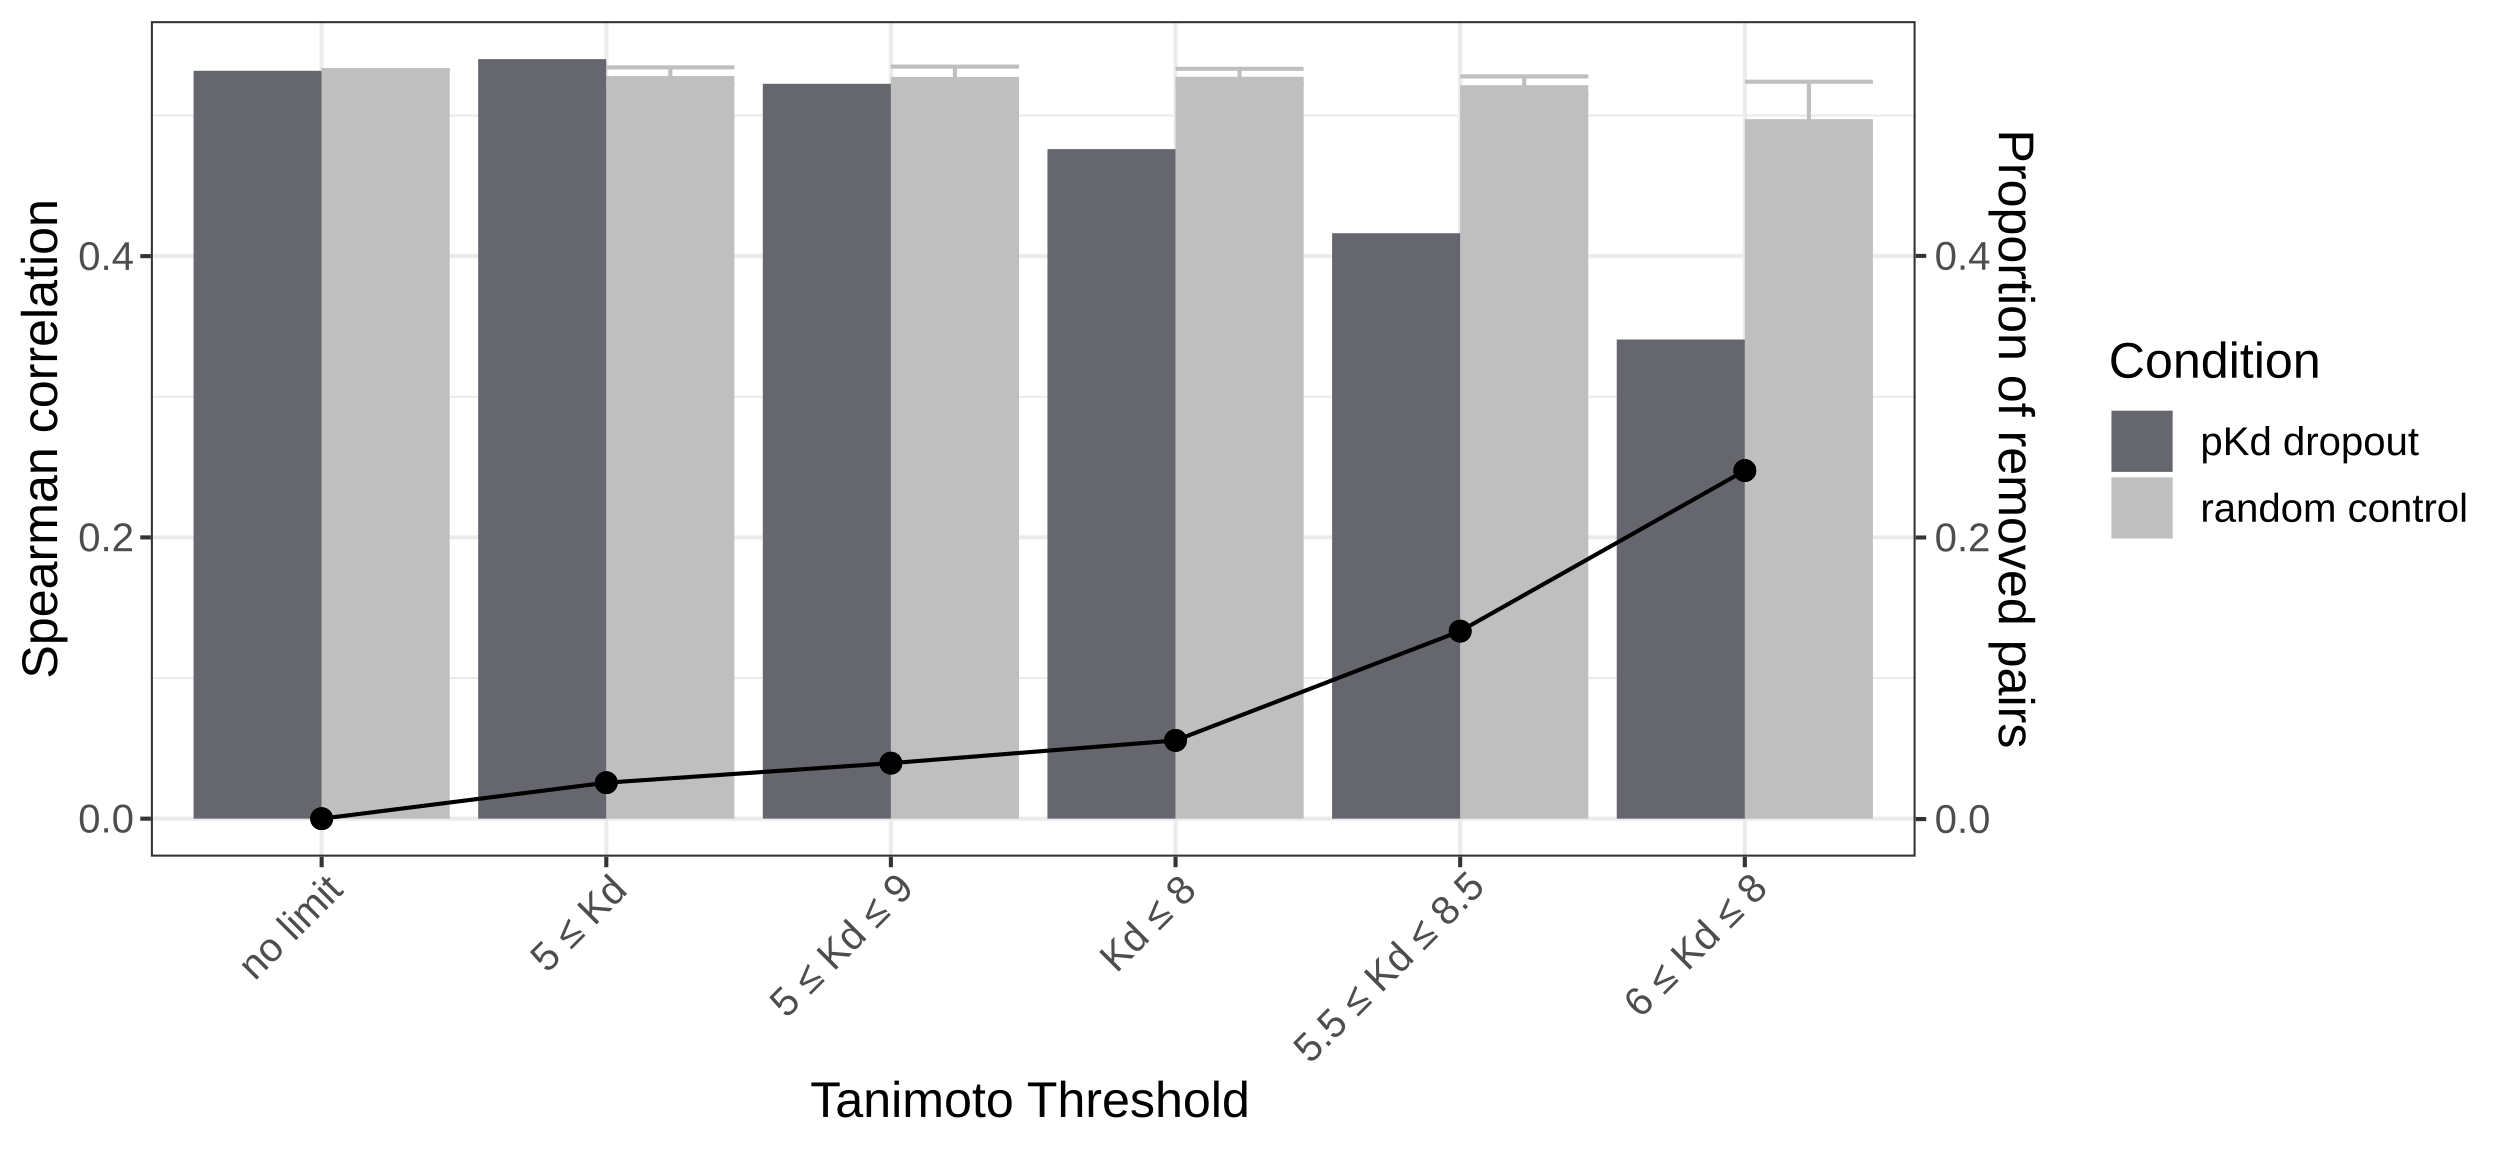
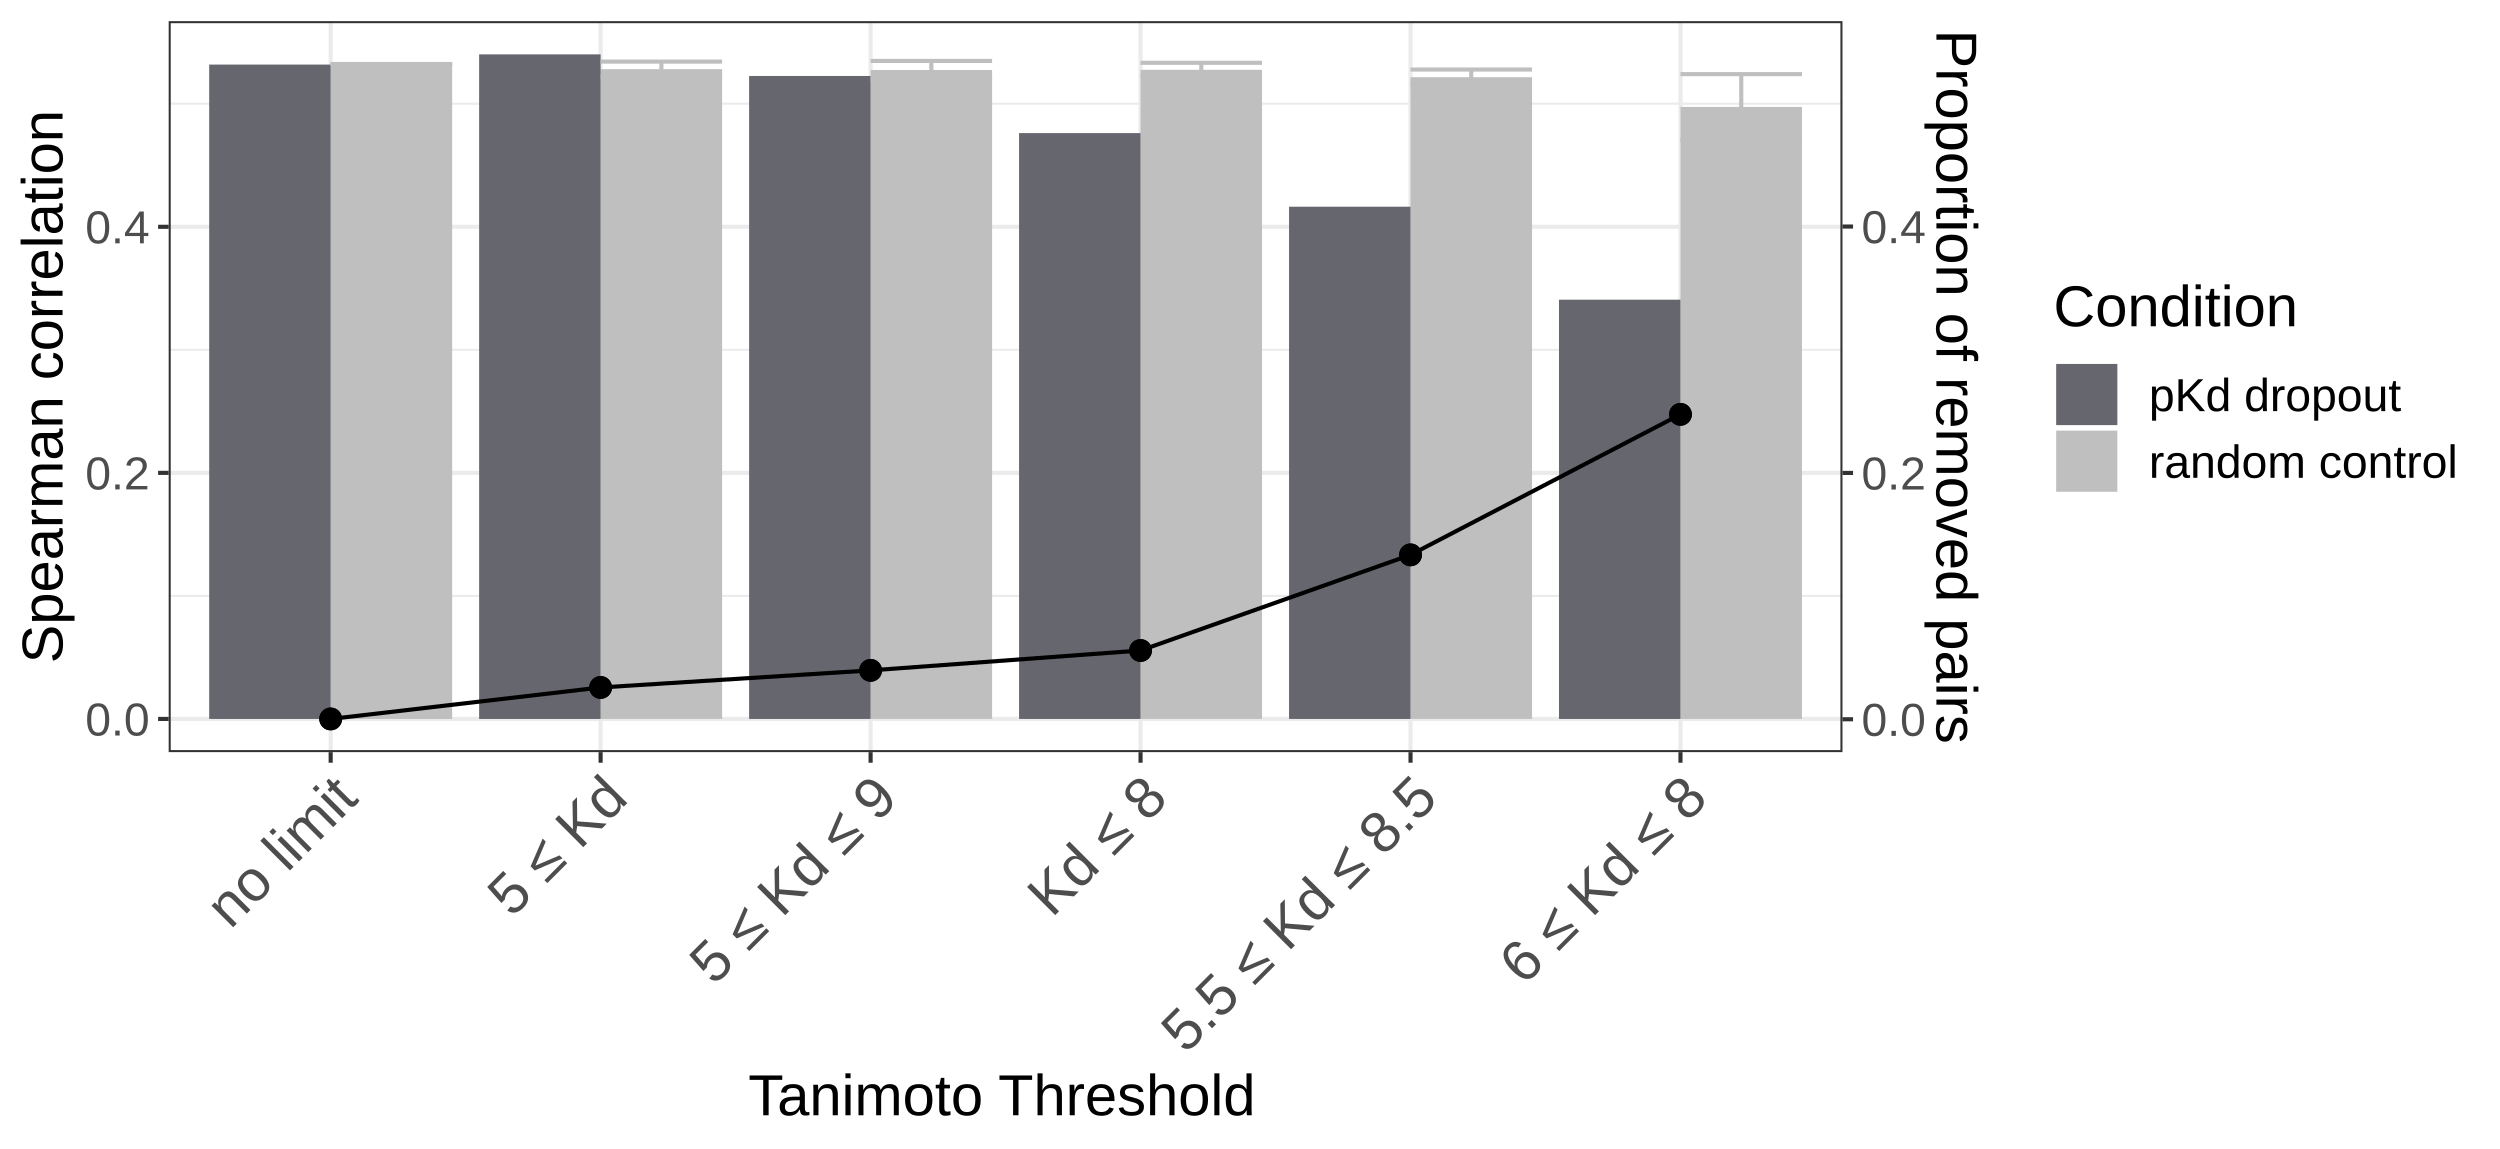
<svg xmlns="http://www.w3.org/2000/svg" viewBox="0 0 648.00 297.72">
  <defs>
    <style type="text/css">
    line, polyline, polygon, path, rect, circle {
      fill: none;
      stroke: #000000;
      stroke-linecap: round;
      stroke-linejoin: round;
      stroke-miterlimit: 10.00;
    }
  </style>
  </defs>
  <rect width="100%" height="100%" style="stroke: none; fill: #FFFFFF;" />
  <rect x="0.00" y="0.00" width="648.00" height="297.72" style="stroke-width: 1.07; stroke: #FFFFFF; fill: #FFFFFF;" />
  <defs>
-     <clipPath id="cpMzkuMTB8NDk2LjUzfDIyMi4wNHw1LjQ4">
-       <rect x="39.10" y="5.48" width="457.43" height="216.56" />
+     <clipPath id="cpNDMuNzJ8NDc3LjU3fDE5NC45Nnw1LjQ4">
+       <rect x="43.72" y="5.48" width="433.85" height="189.48" />
    </clipPath>
  </defs>
-   <rect x="39.10" y="5.48" width="457.43" height="216.56" style="stroke-width: 1.07; stroke: none; fill: #FFFFFF;" clip-path="url(#cpMzkuMTB8NDk2LjUzfDIyMi4wNHw1LjQ4)" />
-   <polyline points="39.10,175.75 496.53,175.75 " style="stroke-width: 0.53; stroke: #EBEBEB; stroke-linecap: butt;" clip-path="url(#cpMzkuMTB8NDk2LjUzfDIyMi4wNHw1LjQ4)" />
-   <polyline points="39.10,102.84 496.53,102.84 " style="stroke-width: 0.53; stroke: #EBEBEB; stroke-linecap: butt;" clip-path="url(#cpMzkuMTB8NDk2LjUzfDIyMi4wNHw1LjQ4)" />
-   <polyline points="39.10,29.94 496.53,29.94 " style="stroke-width: 0.53; stroke: #EBEBEB; stroke-linecap: butt;" clip-path="url(#cpMzkuMTB8NDk2LjUzfDIyMi4wNHw1LjQ4)" />
-   <polyline points="39.10,212.20 496.53,212.20 " style="stroke-width: 1.07; stroke: #EBEBEB; stroke-linecap: butt;" clip-path="url(#cpMzkuMTB8NDk2LjUzfDIyMi4wNHw1LjQ4)" />
-   <polyline points="39.10,139.29 496.53,139.29 " style="stroke-width: 1.07; stroke: #EBEBEB; stroke-linecap: butt;" clip-path="url(#cpMzkuMTB8NDk2LjUzfDIyMi4wNHw1LjQ4)" />
-   <polyline points="39.10,66.39 496.53,66.39 " style="stroke-width: 1.07; stroke: #EBEBEB; stroke-linecap: butt;" clip-path="url(#cpMzkuMTB8NDk2LjUzfDIyMi4wNHw1LjQ4)" />
-   <polyline points="83.37,222.04 83.37,5.48 " style="stroke-width: 1.07; stroke: #EBEBEB; stroke-linecap: butt;" clip-path="url(#cpMzkuMTB8NDk2LjUzfDIyMi4wNHw1LjQ4)" />
-   <polyline points="157.15,222.04 157.15,5.48 " style="stroke-width: 1.07; stroke: #EBEBEB; stroke-linecap: butt;" clip-path="url(#cpMzkuMTB8NDk2LjUzfDIyMi4wNHw1LjQ4)" />
-   <polyline points="230.92,222.04 230.92,5.48 " style="stroke-width: 1.07; stroke: #EBEBEB; stroke-linecap: butt;" clip-path="url(#cpMzkuMTB8NDk2LjUzfDIyMi4wNHw1LjQ4)" />
-   <polyline points="304.70,222.04 304.70,5.48 " style="stroke-width: 1.07; stroke: #EBEBEB; stroke-linecap: butt;" clip-path="url(#cpMzkuMTB8NDk2LjUzfDIyMi4wNHw1LjQ4)" />
-   <polyline points="378.48,222.04 378.48,5.48 " style="stroke-width: 1.07; stroke: #EBEBEB; stroke-linecap: butt;" clip-path="url(#cpMzkuMTB8NDk2LjUzfDIyMi4wNHw1LjQ4)" />
-   <polyline points="452.26,222.04 452.26,5.48 " style="stroke-width: 1.07; stroke: #EBEBEB; stroke-linecap: butt;" clip-path="url(#cpMzkuMTB8NDk2LjUzfDIyMi4wNHw1LjQ4)" />
-   <rect x="83.37" y="18.20" width="33.20" height="194.00" style="stroke-width: 1.07; stroke: none; stroke-linecap: square; stroke-linejoin: miter; fill: #BFBFBF;" clip-path="url(#cpMzkuMTB8NDk2LjUzfDIyMi4wNHw1LjQ4)" />
-   <rect x="50.17" y="18.35" width="33.20" height="193.85" style="stroke-width: 1.07; stroke: none; stroke-linecap: square; stroke-linejoin: miter; fill: #66666E;" clip-path="url(#cpMzkuMTB8NDk2LjUzfDIyMi4wNHw1LjQ4)" />
-   <rect x="157.15" y="19.71" width="33.20" height="192.49" style="stroke-width: 1.07; stroke: none; stroke-linecap: square; stroke-linejoin: miter; fill: #BFBFBF;" clip-path="url(#cpMzkuMTB8NDk2LjUzfDIyMi4wNHw1LjQ4)" />
-   <rect x="123.94" y="15.32" width="33.20" height="196.88" style="stroke-width: 1.07; stroke: none; stroke-linecap: square; stroke-linejoin: miter; fill: #66666E;" clip-path="url(#cpMzkuMTB8NDk2LjUzfDIyMi4wNHw1LjQ4)" />
-   <rect x="230.92" y="19.95" width="33.20" height="192.25" style="stroke-width: 1.07; stroke: none; stroke-linecap: square; stroke-linejoin: miter; fill: #BFBFBF;" clip-path="url(#cpMzkuMTB8NDk2LjUzfDIyMi4wNHw1LjQ4)" />
-   <rect x="197.72" y="21.72" width="33.20" height="190.47" style="stroke-width: 1.07; stroke: none; stroke-linecap: square; stroke-linejoin: miter; fill: #66666E;" clip-path="url(#cpMzkuMTB8NDk2LjUzfDIyMi4wNHw1LjQ4)" />
-   <rect x="304.70" y="19.89" width="33.20" height="192.31" style="stroke-width: 1.07; stroke: none; stroke-linecap: square; stroke-linejoin: miter; fill: #BFBFBF;" clip-path="url(#cpMzkuMTB8NDk2LjUzfDIyMi4wNHw1LjQ4)" />
-   <rect x="271.50" y="38.65" width="33.20" height="173.55" style="stroke-width: 1.07; stroke: none; stroke-linecap: square; stroke-linejoin: miter; fill: #66666E;" clip-path="url(#cpMzkuMTB8NDk2LjUzfDIyMi4wNHw1LjQ4)" />
-   <rect x="378.48" y="22.08" width="33.20" height="190.12" style="stroke-width: 1.07; stroke: none; stroke-linecap: square; stroke-linejoin: miter; fill: #BFBFBF;" clip-path="url(#cpMzkuMTB8NDk2LjUzfDIyMi4wNHw1LjQ4)" />
-   <rect x="345.28" y="60.45" width="33.20" height="151.75" style="stroke-width: 1.07; stroke: none; stroke-linecap: square; stroke-linejoin: miter; fill: #66666E;" clip-path="url(#cpMzkuMTB8NDk2LjUzfDIyMi4wNHw1LjQ4)" />
-   <rect x="452.26" y="30.89" width="33.20" height="181.31" style="stroke-width: 1.07; stroke: none; stroke-linecap: square; stroke-linejoin: miter; fill: #BFBFBF;" clip-path="url(#cpMzkuMTB8NDk2LjUzfDIyMi4wNHw1LjQ4)" />
-   <rect x="419.06" y="88.00" width="33.20" height="124.20" style="stroke-width: 1.07; stroke: none; stroke-linecap: square; stroke-linejoin: miter; fill: #66666E;" clip-path="url(#cpMzkuMTB8NDk2LjUzfDIyMi4wNHw1LjQ4)" />
-   <polyline points="83.37,18.17 116.57,18.17 " style="stroke-width: 1.07; stroke: #BFBFBF; stroke-linecap: butt;" clip-path="url(#cpMzkuMTB8NDk2LjUzfDIyMi4wNHw1LjQ4)" />
-   <polyline points="99.97,18.17 99.97,18.22 " style="stroke-width: 1.07; stroke: #BFBFBF; stroke-linecap: butt;" clip-path="url(#cpMzkuMTB8NDk2LjUzfDIyMi4wNHw1LjQ4)" />
-   <polyline points="83.37,18.22 116.57,18.22 " style="stroke-width: 1.07; stroke: #BFBFBF; stroke-linecap: butt;" clip-path="url(#cpMzkuMTB8NDk2LjUzfDIyMi4wNHw1LjQ4)" />
-   <polyline points="157.15,17.47 190.35,17.47 " style="stroke-width: 1.07; stroke: #BFBFBF; stroke-linecap: butt;" clip-path="url(#cpMzkuMTB8NDk2LjUzfDIyMi4wNHw1LjQ4)" />
-   <polyline points="173.75,17.47 173.75,21.95 " style="stroke-width: 1.07; stroke: #BFBFBF; stroke-linecap: butt;" clip-path="url(#cpMzkuMTB8NDk2LjUzfDIyMi4wNHw1LjQ4)" />
-   <polyline points="157.15,21.95 190.35,21.95 " style="stroke-width: 1.07; stroke: #BFBFBF; stroke-linecap: butt;" clip-path="url(#cpMzkuMTB8NDk2LjUzfDIyMi4wNHw1LjQ4)" />
-   <polyline points="230.92,17.27 264.12,17.27 " style="stroke-width: 1.07; stroke: #BFBFBF; stroke-linecap: butt;" clip-path="url(#cpMzkuMTB8NDk2LjUzfDIyMi4wNHw1LjQ4)" />
-   <polyline points="247.52,17.27 247.52,22.62 " style="stroke-width: 1.07; stroke: #BFBFBF; stroke-linecap: butt;" clip-path="url(#cpMzkuMTB8NDk2LjUzfDIyMi4wNHw1LjQ4)" />
-   <polyline points="230.92,22.62 264.12,22.62 " style="stroke-width: 1.07; stroke: #BFBFBF; stroke-linecap: butt;" clip-path="url(#cpMzkuMTB8NDk2LjUzfDIyMi4wNHw1LjQ4)" />
-   <polyline points="304.70,17.83 337.90,17.83 " style="stroke-width: 1.07; stroke: #BFBFBF; stroke-linecap: butt;" clip-path="url(#cpMzkuMTB8NDk2LjUzfDIyMi4wNHw1LjQ4)" />
-   <polyline points="321.30,17.83 321.30,21.95 " style="stroke-width: 1.07; stroke: #BFBFBF; stroke-linecap: butt;" clip-path="url(#cpMzkuMTB8NDk2LjUzfDIyMi4wNHw1LjQ4)" />
-   <polyline points="304.70,21.95 337.90,21.95 " style="stroke-width: 1.07; stroke: #BFBFBF; stroke-linecap: butt;" clip-path="url(#cpMzkuMTB8NDk2LjUzfDIyMi4wNHw1LjQ4)" />
-   <polyline points="378.48,19.81 411.68,19.81 " style="stroke-width: 1.07; stroke: #BFBFBF; stroke-linecap: butt;" clip-path="url(#cpMzkuMTB8NDk2LjUzfDIyMi4wNHw1LjQ4)" />
-   <polyline points="395.08,19.81 395.08,24.35 " style="stroke-width: 1.07; stroke: #BFBFBF; stroke-linecap: butt;" clip-path="url(#cpMzkuMTB8NDk2LjUzfDIyMi4wNHw1LjQ4)" />
-   <polyline points="378.48,24.35 411.68,24.35 " style="stroke-width: 1.07; stroke: #BFBFBF; stroke-linecap: butt;" clip-path="url(#cpMzkuMTB8NDk2LjUzfDIyMi4wNHw1LjQ4)" />
-   <polyline points="452.26,21.18 485.46,21.18 " style="stroke-width: 1.07; stroke: #BFBFBF; stroke-linecap: butt;" clip-path="url(#cpMzkuMTB8NDk2LjUzfDIyMi4wNHw1LjQ4)" />
-   <polyline points="468.86,21.18 468.86,40.60 " style="stroke-width: 1.07; stroke: #BFBFBF; stroke-linecap: butt;" clip-path="url(#cpMzkuMTB8NDk2LjUzfDIyMi4wNHw1LjQ4)" />
-   <polyline points="452.26,40.60 485.46,40.60 " style="stroke-width: 1.07; stroke: #BFBFBF; stroke-linecap: butt;" clip-path="url(#cpMzkuMTB8NDk2LjUzfDIyMi4wNHw1LjQ4)" />
-   <polyline points="83.37,212.20 83.37,212.20 157.15,202.87 157.15,202.87 230.92,197.81 230.92,197.81 304.70,191.92 304.70,191.92 378.48,163.59 378.48,163.59 452.26,121.97 452.26,121.97 " style="stroke-width: 1.07; stroke-linecap: butt;" clip-path="url(#cpMzkuMTB8NDk2LjUzfDIyMi4wNHw1LjQ4)" />
-   <circle cx="157.15" cy="202.87" r="1.95pt" style="stroke-width: 0.71; fill: #000000;" clip-path="url(#cpMzkuMTB8NDk2LjUzfDIyMi4wNHw1LjQ4)" />
-   <circle cx="157.15" cy="202.87" r="1.95pt" style="stroke-width: 0.71; fill: #000000;" clip-path="url(#cpMzkuMTB8NDk2LjUzfDIyMi4wNHw1LjQ4)" />
-   <circle cx="230.92" cy="197.81" r="1.95pt" style="stroke-width: 0.71; fill: #000000;" clip-path="url(#cpMzkuMTB8NDk2LjUzfDIyMi4wNHw1LjQ4)" />
-   <circle cx="230.92" cy="197.81" r="1.95pt" style="stroke-width: 0.71; fill: #000000;" clip-path="url(#cpMzkuMTB8NDk2LjUzfDIyMi4wNHw1LjQ4)" />
-   <circle cx="378.48" cy="163.59" r="1.95pt" style="stroke-width: 0.71; fill: #000000;" clip-path="url(#cpMzkuMTB8NDk2LjUzfDIyMi4wNHw1LjQ4)" />
-   <circle cx="378.48" cy="163.59" r="1.95pt" style="stroke-width: 0.71; fill: #000000;" clip-path="url(#cpMzkuMTB8NDk2LjUzfDIyMi4wNHw1LjQ4)" />
-   <circle cx="452.26" cy="121.97" r="1.95pt" style="stroke-width: 0.71; fill: #000000;" clip-path="url(#cpMzkuMTB8NDk2LjUzfDIyMi4wNHw1LjQ4)" />
-   <circle cx="452.26" cy="121.97" r="1.95pt" style="stroke-width: 0.71; fill: #000000;" clip-path="url(#cpMzkuMTB8NDk2LjUzfDIyMi4wNHw1LjQ4)" />
-   <circle cx="304.70" cy="191.92" r="1.95pt" style="stroke-width: 0.71; fill: #000000;" clip-path="url(#cpMzkuMTB8NDk2LjUzfDIyMi4wNHw1LjQ4)" />
-   <circle cx="304.70" cy="191.92" r="1.95pt" style="stroke-width: 0.71; fill: #000000;" clip-path="url(#cpMzkuMTB8NDk2LjUzfDIyMi4wNHw1LjQ4)" />
-   <circle cx="83.37" cy="212.20" r="1.95pt" style="stroke-width: 0.71; fill: #000000;" clip-path="url(#cpMzkuMTB8NDk2LjUzfDIyMi4wNHw1LjQ4)" />
-   <circle cx="83.37" cy="212.20" r="1.95pt" style="stroke-width: 0.71; fill: #000000;" clip-path="url(#cpMzkuMTB8NDk2LjUzfDIyMi4wNHw1LjQ4)" />
-   <rect x="39.10" y="5.48" width="457.43" height="216.56" style="stroke-width: 1.07; stroke: #333333;" clip-path="url(#cpMzkuMTB8NDk2LjUzfDIyMi4wNHw1LjQ4)" />
+   <rect x="43.72" y="5.48" width="433.85" height="189.48" style="stroke-width: 1.07; stroke: none; fill: #FFFFFF;" clip-path="url(#cpNDMuNzJ8NDc3LjU3fDE5NC45Nnw1LjQ4)" />
+   <polyline points="43.72,154.46 477.57,154.46 " style="stroke-width: 0.53; stroke: #EBEBEB; stroke-linecap: butt;" clip-path="url(#cpNDMuNzJ8NDc3LjU3fDE5NC45Nnw1LjQ4)" />
+   <polyline points="43.72,90.67 477.57,90.67 " style="stroke-width: 0.53; stroke: #EBEBEB; stroke-linecap: butt;" clip-path="url(#cpNDMuNzJ8NDc3LjU3fDE5NC45Nnw1LjQ4)" />
+   <polyline points="43.72,26.88 477.57,26.88 " style="stroke-width: 0.53; stroke: #EBEBEB; stroke-linecap: butt;" clip-path="url(#cpNDMuNzJ8NDc3LjU3fDE5NC45Nnw1LjQ4)" />
+   <polyline points="43.72,186.35 477.57,186.35 " style="stroke-width: 1.07; stroke: #EBEBEB; stroke-linecap: butt;" clip-path="url(#cpNDMuNzJ8NDc3LjU3fDE5NC45Nnw1LjQ4)" />
+   <polyline points="43.72,122.56 477.57,122.56 " style="stroke-width: 1.07; stroke: #EBEBEB; stroke-linecap: butt;" clip-path="url(#cpNDMuNzJ8NDc3LjU3fDE5NC45Nnw1LjQ4)" />
+   <polyline points="43.72,58.78 477.57,58.78 " style="stroke-width: 1.07; stroke: #EBEBEB; stroke-linecap: butt;" clip-path="url(#cpNDMuNzJ8NDc3LjU3fDE5NC45Nnw1LjQ4)" />
+   <polyline points="85.71,194.96 85.71,5.48 " style="stroke-width: 1.07; stroke: #EBEBEB; stroke-linecap: butt;" clip-path="url(#cpNDMuNzJ8NDc3LjU3fDE5NC45Nnw1LjQ4)" />
+   <polyline points="155.68,194.96 155.68,5.48 " style="stroke-width: 1.07; stroke: #EBEBEB; stroke-linecap: butt;" clip-path="url(#cpNDMuNzJ8NDc3LjU3fDE5NC45Nnw1LjQ4)" />
+   <polyline points="225.66,194.96 225.66,5.48 " style="stroke-width: 1.07; stroke: #EBEBEB; stroke-linecap: butt;" clip-path="url(#cpNDMuNzJ8NDc3LjU3fDE5NC45Nnw1LjQ4)" />
+   <polyline points="295.63,194.96 295.63,5.48 " style="stroke-width: 1.07; stroke: #EBEBEB; stroke-linecap: butt;" clip-path="url(#cpNDMuNzJ8NDc3LjU3fDE5NC45Nnw1LjQ4)" />
+   <polyline points="365.61,194.96 365.61,5.48 " style="stroke-width: 1.07; stroke: #EBEBEB; stroke-linecap: butt;" clip-path="url(#cpNDMuNzJ8NDc3LjU3fDE5NC45Nnw1LjQ4)" />
+   <polyline points="435.58,194.96 435.58,5.48 " style="stroke-width: 1.07; stroke: #EBEBEB; stroke-linecap: butt;" clip-path="url(#cpNDMuNzJ8NDc3LjU3fDE5NC45Nnw1LjQ4)" />
+   <rect x="85.71" y="16.61" width="31.49" height="169.75" style="stroke-width: 1.07; stroke: none; stroke-linecap: square; stroke-linejoin: miter; fill: #BFBFBF;" clip-path="url(#cpNDMuNzJ8NDc3LjU3fDE5NC45Nnw1LjQ4)" />
+   <rect x="54.22" y="16.74" width="31.49" height="169.61" style="stroke-width: 1.07; stroke: none; stroke-linecap: square; stroke-linejoin: miter; fill: #66666E;" clip-path="url(#cpNDMuNzJ8NDc3LjU3fDE5NC45Nnw1LjQ4)" />
+   <rect x="155.68" y="17.93" width="31.49" height="168.42" style="stroke-width: 1.07; stroke: none; stroke-linecap: square; stroke-linejoin: miter; fill: #BFBFBF;" clip-path="url(#cpNDMuNzJ8NDc3LjU3fDE5NC45Nnw1LjQ4)" />
+   <rect x="124.19" y="14.09" width="31.49" height="172.26" style="stroke-width: 1.07; stroke: none; stroke-linecap: square; stroke-linejoin: miter; fill: #66666E;" clip-path="url(#cpNDMuNzJ8NDc3LjU3fDE5NC45Nnw1LjQ4)" />
+   <rect x="225.66" y="18.14" width="31.49" height="168.21" style="stroke-width: 1.07; stroke: none; stroke-linecap: square; stroke-linejoin: miter; fill: #BFBFBF;" clip-path="url(#cpNDMuNzJ8NDc3LjU3fDE5NC45Nnw1LjQ4)" />
+   <rect x="194.17" y="19.69" width="31.49" height="166.66" style="stroke-width: 1.07; stroke: none; stroke-linecap: square; stroke-linejoin: miter; fill: #66666E;" clip-path="url(#cpNDMuNzJ8NDc3LjU3fDE5NC45Nnw1LjQ4)" />
+   <rect x="295.63" y="18.09" width="31.49" height="168.26" style="stroke-width: 1.07; stroke: none; stroke-linecap: square; stroke-linejoin: miter; fill: #BFBFBF;" clip-path="url(#cpNDMuNzJ8NDc3LjU3fDE5NC45Nnw1LjQ4)" />
+   <rect x="264.14" y="34.50" width="31.49" height="151.85" style="stroke-width: 1.07; stroke: none; stroke-linecap: square; stroke-linejoin: miter; fill: #66666E;" clip-path="url(#cpNDMuNzJ8NDc3LjU3fDE5NC45Nnw1LjQ4)" />
+   <rect x="365.61" y="20.01" width="31.49" height="166.34" style="stroke-width: 1.07; stroke: none; stroke-linecap: square; stroke-linejoin: miter; fill: #BFBFBF;" clip-path="url(#cpNDMuNzJ8NDc3LjU3fDE5NC45Nnw1LjQ4)" />
+   <rect x="334.12" y="53.58" width="31.49" height="132.77" style="stroke-width: 1.07; stroke: none; stroke-linecap: square; stroke-linejoin: miter; fill: #66666E;" clip-path="url(#cpNDMuNzJ8NDc3LjU3fDE5NC45Nnw1LjQ4)" />
+   <rect x="435.58" y="27.71" width="31.49" height="158.64" style="stroke-width: 1.07; stroke: none; stroke-linecap: square; stroke-linejoin: miter; fill: #BFBFBF;" clip-path="url(#cpNDMuNzJ8NDc3LjU3fDE5NC45Nnw1LjQ4)" />
+   <rect x="404.09" y="77.68" width="31.49" height="108.67" style="stroke-width: 1.07; stroke: none; stroke-linecap: square; stroke-linejoin: miter; fill: #66666E;" clip-path="url(#cpNDMuNzJ8NDc3LjU3fDE5NC45Nnw1LjQ4)" />
+   <polyline points="85.71,16.58 117.20,16.58 " style="stroke-width: 1.07; stroke: #BFBFBF; stroke-linecap: butt;" clip-path="url(#cpNDMuNzJ8NDc3LjU3fDE5NC45Nnw1LjQ4)" />
+   <polyline points="101.45,16.58 101.45,16.63 " style="stroke-width: 1.07; stroke: #BFBFBF; stroke-linecap: butt;" clip-path="url(#cpNDMuNzJ8NDc3LjU3fDE5NC45Nnw1LjQ4)" />
+   <polyline points="85.71,16.63 117.20,16.63 " style="stroke-width: 1.07; stroke: #BFBFBF; stroke-linecap: butt;" clip-path="url(#cpNDMuNzJ8NDc3LjU3fDE5NC45Nnw1LjQ4)" />
+   <polyline points="155.68,15.97 187.17,15.97 " style="stroke-width: 1.07; stroke: #BFBFBF; stroke-linecap: butt;" clip-path="url(#cpNDMuNzJ8NDc3LjU3fDE5NC45Nnw1LjQ4)" />
+   <polyline points="171.43,15.97 171.43,19.89 " style="stroke-width: 1.07; stroke: #BFBFBF; stroke-linecap: butt;" clip-path="url(#cpNDMuNzJ8NDc3LjU3fDE5NC45Nnw1LjQ4)" />
+   <polyline points="155.68,19.89 187.17,19.89 " style="stroke-width: 1.07; stroke: #BFBFBF; stroke-linecap: butt;" clip-path="url(#cpNDMuNzJ8NDc3LjU3fDE5NC45Nnw1LjQ4)" />
+   <polyline points="225.66,15.80 257.15,15.80 " style="stroke-width: 1.07; stroke: #BFBFBF; stroke-linecap: butt;" clip-path="url(#cpNDMuNzJ8NDc3LjU3fDE5NC45Nnw1LjQ4)" />
+   <polyline points="241.40,15.80 241.40,20.48 " style="stroke-width: 1.07; stroke: #BFBFBF; stroke-linecap: butt;" clip-path="url(#cpNDMuNzJ8NDc3LjU3fDE5NC45Nnw1LjQ4)" />
+   <polyline points="225.66,20.48 257.15,20.48 " style="stroke-width: 1.07; stroke: #BFBFBF; stroke-linecap: butt;" clip-path="url(#cpNDMuNzJ8NDc3LjU3fDE5NC45Nnw1LjQ4)" />
+   <polyline points="295.63,16.28 327.12,16.28 " style="stroke-width: 1.07; stroke: #BFBFBF; stroke-linecap: butt;" clip-path="url(#cpNDMuNzJ8NDc3LjU3fDE5NC45Nnw1LjQ4)" />
+   <polyline points="311.38,16.28 311.38,19.89 " style="stroke-width: 1.07; stroke: #BFBFBF; stroke-linecap: butt;" clip-path="url(#cpNDMuNzJ8NDc3LjU3fDE5NC45Nnw1LjQ4)" />
+   <polyline points="295.63,19.89 327.12,19.89 " style="stroke-width: 1.07; stroke: #BFBFBF; stroke-linecap: butt;" clip-path="url(#cpNDMuNzJ8NDc3LjU3fDE5NC45Nnw1LjQ4)" />
+   <polyline points="365.61,18.02 397.10,18.02 " style="stroke-width: 1.07; stroke: #BFBFBF; stroke-linecap: butt;" clip-path="url(#cpNDMuNzJ8NDc3LjU3fDE5NC45Nnw1LjQ4)" />
+   <polyline points="381.35,18.02 381.35,21.99 " style="stroke-width: 1.07; stroke: #BFBFBF; stroke-linecap: butt;" clip-path="url(#cpNDMuNzJ8NDc3LjU3fDE5NC45Nnw1LjQ4)" />
+   <polyline points="365.61,21.99 397.10,21.99 " style="stroke-width: 1.07; stroke: #BFBFBF; stroke-linecap: butt;" clip-path="url(#cpNDMuNzJ8NDc3LjU3fDE5NC45Nnw1LjQ4)" />
+   <polyline points="435.58,19.22 467.07,19.22 " style="stroke-width: 1.07; stroke: #BFBFBF; stroke-linecap: butt;" clip-path="url(#cpNDMuNzJ8NDc3LjU3fDE5NC45Nnw1LjQ4)" />
+   <polyline points="451.33,19.22 451.33,36.20 " style="stroke-width: 1.07; stroke: #BFBFBF; stroke-linecap: butt;" clip-path="url(#cpNDMuNzJ8NDc3LjU3fDE5NC45Nnw1LjQ4)" />
+   <polyline points="435.58,36.20 467.07,36.20 " style="stroke-width: 1.07; stroke: #BFBFBF; stroke-linecap: butt;" clip-path="url(#cpNDMuNzJ8NDc3LjU3fDE5NC45Nnw1LjQ4)" />
+   <polyline points="85.71,186.35 85.71,186.35 155.68,178.19 155.68,178.19 225.66,173.76 225.66,173.76 295.63,168.61 295.63,168.61 365.61,143.82 365.61,143.82 435.58,107.40 435.58,107.40 " style="stroke-width: 1.07; stroke-linecap: butt;" clip-path="url(#cpNDMuNzJ8NDc3LjU3fDE5NC45Nnw1LjQ4)" />
+   <circle cx="155.68" cy="178.19" r="1.95pt" style="stroke-width: 0.71; fill: #000000;" clip-path="url(#cpNDMuNzJ8NDc3LjU3fDE5NC45Nnw1LjQ4)" />
+   <circle cx="155.68" cy="178.19" r="1.95pt" style="stroke-width: 0.71; fill: #000000;" clip-path="url(#cpNDMuNzJ8NDc3LjU3fDE5NC45Nnw1LjQ4)" />
+   <circle cx="225.66" cy="173.76" r="1.95pt" style="stroke-width: 0.71; fill: #000000;" clip-path="url(#cpNDMuNzJ8NDc3LjU3fDE5NC45Nnw1LjQ4)" />
+   <circle cx="225.66" cy="173.76" r="1.95pt" style="stroke-width: 0.71; fill: #000000;" clip-path="url(#cpNDMuNzJ8NDc3LjU3fDE5NC45Nnw1LjQ4)" />
+   <circle cx="365.61" cy="143.82" r="1.95pt" style="stroke-width: 0.71; fill: #000000;" clip-path="url(#cpNDMuNzJ8NDc3LjU3fDE5NC45Nnw1LjQ4)" />
+   <circle cx="365.61" cy="143.82" r="1.95pt" style="stroke-width: 0.71; fill: #000000;" clip-path="url(#cpNDMuNzJ8NDc3LjU3fDE5NC45Nnw1LjQ4)" />
+   <circle cx="435.58" cy="107.40" r="1.95pt" style="stroke-width: 0.71; fill: #000000;" clip-path="url(#cpNDMuNzJ8NDc3LjU3fDE5NC45Nnw1LjQ4)" />
+   <circle cx="435.58" cy="107.40" r="1.95pt" style="stroke-width: 0.71; fill: #000000;" clip-path="url(#cpNDMuNzJ8NDc3LjU3fDE5NC45Nnw1LjQ4)" />
+   <circle cx="295.63" cy="168.61" r="1.95pt" style="stroke-width: 0.71; fill: #000000;" clip-path="url(#cpNDMuNzJ8NDc3LjU3fDE5NC45Nnw1LjQ4)" />
+   <circle cx="295.63" cy="168.61" r="1.95pt" style="stroke-width: 0.71; fill: #000000;" clip-path="url(#cpNDMuNzJ8NDc3LjU3fDE5NC45Nnw1LjQ4)" />
+   <circle cx="85.71" cy="186.35" r="1.95pt" style="stroke-width: 0.71; fill: #000000;" clip-path="url(#cpNDMuNzJ8NDc3LjU3fDE5NC45Nnw1LjQ4)" />
+   <circle cx="85.71" cy="186.35" r="1.95pt" style="stroke-width: 0.71; fill: #000000;" clip-path="url(#cpNDMuNzJ8NDc3LjU3fDE5NC45Nnw1LjQ4)" />
+   <rect x="43.72" y="5.48" width="433.85" height="189.48" style="stroke-width: 1.07; stroke: #333333;" clip-path="url(#cpNDMuNzJ8NDc3LjU3fDE5NC45Nnw1LjQ4)" />
  <defs>
    <clipPath id="cpMC4wMHw2NDguMDB8Mjk3LjcyfDAuMDA=">
      <rect x="0.00" y="0.00" width="648.00" height="297.72" />
    </clipPath>
  </defs>
  <g clip-path="url(#cpMC4wMHw2NDguMDB8Mjk3LjcyfDAuMDA=)">
-     <text x="20.27" y="215.78" style="font-size: 10.40px; fill: #4D4D4D; font-family: Arial;" textLength="13.90px" lengthAdjust="spacingAndGlyphs">0.0</text>
+     <text x="22.11" y="190.65" style="font-size: 12.00px; fill: #4D4D4D; font-family: Arial;" textLength="16.68px" lengthAdjust="spacingAndGlyphs">0.0</text>
  </g>
  <g clip-path="url(#cpMC4wMHw2NDguMDB8Mjk3LjcyfDAuMDA=)">
-     <text x="20.27" y="142.87" style="font-size: 10.40px; fill: #4D4D4D; font-family: Arial;" textLength="13.90px" lengthAdjust="spacingAndGlyphs">0.2</text>
+     <text x="22.11" y="126.86" style="font-size: 12.00px; fill: #4D4D4D; font-family: Arial;" textLength="16.68px" lengthAdjust="spacingAndGlyphs">0.2</text>
  </g>
  <g clip-path="url(#cpMC4wMHw2NDguMDB8Mjk3LjcyfDAuMDA=)">
-     <text x="20.27" y="69.97" style="font-size: 10.40px; fill: #4D4D4D; font-family: Arial;" textLength="13.90px" lengthAdjust="spacingAndGlyphs">0.4</text>
+     <text x="22.11" y="63.07" style="font-size: 12.00px; fill: #4D4D4D; font-family: Arial;" textLength="16.68px" lengthAdjust="spacingAndGlyphs">0.4</text>
  </g>
-   <polyline points="36.36,212.20 39.10,212.20 " style="stroke-width: 1.07; stroke: #333333; stroke-linecap: butt;" clip-path="url(#cpMC4wMHw2NDguMDB8Mjk3LjcyfDAuMDA=)" />
-   <polyline points="36.36,139.29 39.10,139.29 " style="stroke-width: 1.07; stroke: #333333; stroke-linecap: butt;" clip-path="url(#cpMC4wMHw2NDguMDB8Mjk3LjcyfDAuMDA=)" />
-   <polyline points="36.36,66.39 39.10,66.39 " style="stroke-width: 1.07; stroke: #333333; stroke-linecap: butt;" clip-path="url(#cpMC4wMHw2NDguMDB8Mjk3LjcyfDAuMDA=)" />
-   <polyline points="496.53,212.30 499.27,212.30 " style="stroke-width: 1.07; stroke: #333333; stroke-linecap: butt;" clip-path="url(#cpMC4wMHw2NDguMDB8Mjk3LjcyfDAuMDA=)" />
-   <polyline points="496.53,139.32 499.27,139.32 " style="stroke-width: 1.07; stroke: #333333; stroke-linecap: butt;" clip-path="url(#cpMC4wMHw2NDguMDB8Mjk3LjcyfDAuMDA=)" />
-   <polyline points="496.53,66.33 499.27,66.33 " style="stroke-width: 1.07; stroke: #333333; stroke-linecap: butt;" clip-path="url(#cpMC4wMHw2NDguMDB8Mjk3LjcyfDAuMDA=)" />
+   <polyline points="40.98,186.35 43.72,186.35 " style="stroke-width: 1.07; stroke: #333333; stroke-linecap: butt;" clip-path="url(#cpMC4wMHw2NDguMDB8Mjk3LjcyfDAuMDA=)" />
+   <polyline points="40.98,122.56 43.72,122.56 " style="stroke-width: 1.07; stroke: #333333; stroke-linecap: butt;" clip-path="url(#cpMC4wMHw2NDguMDB8Mjk3LjcyfDAuMDA=)" />
+   <polyline points="40.98,58.78 43.72,58.78 " style="stroke-width: 1.07; stroke: #333333; stroke-linecap: butt;" clip-path="url(#cpMC4wMHw2NDguMDB8Mjk3LjcyfDAuMDA=)" />
+   <polyline points="477.57,186.44 480.31,186.44 " style="stroke-width: 1.07; stroke: #333333; stroke-linecap: butt;" clip-path="url(#cpMC4wMHw2NDguMDB8Mjk3LjcyfDAuMDA=)" />
+   <polyline points="477.57,122.58 480.31,122.58 " style="stroke-width: 1.07; stroke: #333333; stroke-linecap: butt;" clip-path="url(#cpMC4wMHw2NDguMDB8Mjk3LjcyfDAuMDA=)" />
+   <polyline points="477.57,58.72 480.31,58.72 " style="stroke-width: 1.07; stroke: #333333; stroke-linecap: butt;" clip-path="url(#cpMC4wMHw2NDguMDB8Mjk3LjcyfDAuMDA=)" />
  <g clip-path="url(#cpMC4wMHw2NDguMDB8Mjk3LjcyfDAuMDA=)">
-     <text x="501.46" y="215.88" style="font-size: 10.40px; fill: #4D4D4D; font-family: Arial;" textLength="13.90px" lengthAdjust="spacingAndGlyphs">0.0</text>
+     <text x="482.50" y="190.73" style="font-size: 12.00px; fill: #4D4D4D; font-family: Arial;" textLength="16.68px" lengthAdjust="spacingAndGlyphs">0.0</text>
  </g>
  <g clip-path="url(#cpMC4wMHw2NDguMDB8Mjk3LjcyfDAuMDA=)">
-     <text x="501.46" y="142.89" style="font-size: 10.40px; fill: #4D4D4D; font-family: Arial;" textLength="13.90px" lengthAdjust="spacingAndGlyphs">0.2</text>
+     <text x="482.50" y="126.88" style="font-size: 12.00px; fill: #4D4D4D; font-family: Arial;" textLength="16.68px" lengthAdjust="spacingAndGlyphs">0.2</text>
  </g>
  <g clip-path="url(#cpMC4wMHw2NDguMDB8Mjk3LjcyfDAuMDA=)">
-     <text x="501.46" y="69.91" style="font-size: 10.40px; fill: #4D4D4D; font-family: Arial;" textLength="13.90px" lengthAdjust="spacingAndGlyphs">0.4</text>
+     <text x="482.50" y="63.02" style="font-size: 12.00px; fill: #4D4D4D; font-family: Arial;" textLength="16.68px" lengthAdjust="spacingAndGlyphs">0.4</text>
  </g>
-   <polyline points="83.37,224.78 83.37,222.04 " style="stroke-width: 1.07; stroke: #333333; stroke-linecap: butt;" clip-path="url(#cpMC4wMHw2NDguMDB8Mjk3LjcyfDAuMDA=)" />
-   <polyline points="157.15,224.78 157.15,222.04 " style="stroke-width: 1.07; stroke: #333333; stroke-linecap: butt;" clip-path="url(#cpMC4wMHw2NDguMDB8Mjk3LjcyfDAuMDA=)" />
-   <polyline points="230.92,224.78 230.92,222.04 " style="stroke-width: 1.07; stroke: #333333; stroke-linecap: butt;" clip-path="url(#cpMC4wMHw2NDguMDB8Mjk3LjcyfDAuMDA=)" />
-   <polyline points="304.70,224.78 304.70,222.04 " style="stroke-width: 1.07; stroke: #333333; stroke-linecap: butt;" clip-path="url(#cpMC4wMHw2NDguMDB8Mjk3LjcyfDAuMDA=)" />
-   <polyline points="378.48,224.78 378.48,222.04 " style="stroke-width: 1.07; stroke: #333333; stroke-linecap: butt;" clip-path="url(#cpMC4wMHw2NDguMDB8Mjk3LjcyfDAuMDA=)" />
-   <polyline points="452.26,224.78 452.26,222.04 " style="stroke-width: 1.07; stroke: #333333; stroke-linecap: butt;" clip-path="url(#cpMC4wMHw2NDguMDB8Mjk3LjcyfDAuMDA=)" />
+   <polyline points="85.71,197.70 85.71,194.96 " style="stroke-width: 1.07; stroke: #333333; stroke-linecap: butt;" clip-path="url(#cpMC4wMHw2NDguMDB8Mjk3LjcyfDAuMDA=)" />
+   <polyline points="155.68,197.70 155.68,194.96 " style="stroke-width: 1.07; stroke: #333333; stroke-linecap: butt;" clip-path="url(#cpMC4wMHw2NDguMDB8Mjk3LjcyfDAuMDA=)" />
+   <polyline points="225.66,197.70 225.66,194.96 " style="stroke-width: 1.07; stroke: #333333; stroke-linecap: butt;" clip-path="url(#cpMC4wMHw2NDguMDB8Mjk3LjcyfDAuMDA=)" />
+   <polyline points="295.63,197.70 295.63,194.96 " style="stroke-width: 1.07; stroke: #333333; stroke-linecap: butt;" clip-path="url(#cpMC4wMHw2NDguMDB8Mjk3LjcyfDAuMDA=)" />
+   <polyline points="365.61,197.70 365.61,194.96 " style="stroke-width: 1.07; stroke: #333333; stroke-linecap: butt;" clip-path="url(#cpMC4wMHw2NDguMDB8Mjk3LjcyfDAuMDA=)" />
+   <polyline points="435.58,197.70 435.58,194.96 " style="stroke-width: 1.07; stroke: #333333; stroke-linecap: butt;" clip-path="url(#cpMC4wMHw2NDguMDB8Mjk3LjcyfDAuMDA=)" />
  <g clip-path="url(#cpMC4wMHw2NDguMDB8Mjk3LjcyfDAuMDA=)">
-     <text transform="translate(66.03,254.43) rotate(-45)" style="font-size: 10.40px; fill: #4D4D4D; font-family: Arial;" textLength="31.67px" lengthAdjust="spacingAndGlyphs">no limit</text>
+     <text transform="translate(59.70,241.08) rotate(-45)" style="font-size: 15.00px; fill: #4D4D4D; font-family: Arial;" textLength="47.51px" lengthAdjust="spacingAndGlyphs">no limit</text>
  </g>
  <g clip-path="url(#cpMC4wMHw2NDguMDB8Mjk3LjcyfDAuMDA=)">
-     <text transform="translate(141.81,252.43) rotate(-45)" style="font-size: 10.40px; fill: #4D4D4D; font-family: Arial;" textLength="28.84px" lengthAdjust="spacingAndGlyphs">5 ≤ Kd</text>
+     <text transform="translate(132.69,238.07) rotate(-45)" style="font-size: 15.00px; fill: #4D4D4D; font-family: Arial;" textLength="43.26px" lengthAdjust="spacingAndGlyphs">5 ≤ Kd</text>
  </g>
  <g clip-path="url(#cpMC4wMHw2NDguMDB8Mjk3LjcyfDAuMDA=)">
-     <text transform="translate(203.85,264.17) rotate(-45)" style="font-size: 10.40px; fill: #4D4D4D; font-family: Arial;" textLength="45.44px" lengthAdjust="spacingAndGlyphs">5 ≤ Kd ≤ 9</text>
+     <text transform="translate(185.05,255.69) rotate(-45)" style="font-size: 15.00px; fill: #4D4D4D; font-family: Arial;" textLength="68.17px" lengthAdjust="spacingAndGlyphs">5 ≤ Kd ≤ 9</text>
  </g>
  <g clip-path="url(#cpMC4wMHw2NDguMDB8Mjk3LjcyfDAuMDA=)">
-     <text transform="translate(289.37,252.43) rotate(-45)" style="font-size: 10.40px; fill: #4D4D4D; font-family: Arial;" textLength="28.84px" lengthAdjust="spacingAndGlyphs">Kd ≤ 8</text>
+     <text transform="translate(272.64,238.07) rotate(-45)" style="font-size: 15.00px; fill: #4D4D4D; font-family: Arial;" textLength="43.26px" lengthAdjust="spacingAndGlyphs">Kd ≤ 8</text>
  </g>
  <g clip-path="url(#cpMC4wMHw2NDguMDB8Mjk3LjcyfDAuMDA=)">
-     <text transform="translate(339.61,275.96) rotate(-45)" style="font-size: 10.40px; fill: #4D4D4D; font-family: Arial;" textLength="62.12px" lengthAdjust="spacingAndGlyphs">5.5 ≤ Kd ≤ 8.5</text>
+     <text transform="translate(307.31,273.38) rotate(-45)" style="font-size: 15.00px; fill: #4D4D4D; font-family: Arial;" textLength="93.19px" lengthAdjust="spacingAndGlyphs">5.5 ≤ Kd ≤ 8.5</text>
  </g>
  <g clip-path="url(#cpMC4wMHw2NDguMDB8Mjk3LjcyfDAuMDA=)">
-     <text transform="translate(425.19,264.17) rotate(-45)" style="font-size: 10.40px; fill: #4D4D4D; font-family: Arial;" textLength="45.44px" lengthAdjust="spacingAndGlyphs">6 ≤ Kd ≤ 8</text>
+     <text transform="translate(394.97,255.69) rotate(-45)" style="font-size: 15.00px; fill: #4D4D4D; font-family: Arial;" textLength="68.17px" lengthAdjust="spacingAndGlyphs">6 ≤ Kd ≤ 8</text>
  </g>
  <g clip-path="url(#cpMC4wMHw2NDguMDB8Mjk3LjcyfDAuMDA=)">
-     <text x="210.01" y="289.51" style="font-size: 13.00px; font-family: Arial;" textLength="115.61px" lengthAdjust="spacingAndGlyphs">Tanimoto Threshold</text>
+     <text x="193.95" y="289.08" style="font-size: 15.00px; font-family: Arial;" textLength="133.40px" lengthAdjust="spacingAndGlyphs">Tanimoto Threshold</text>
  </g>
  <g clip-path="url(#cpMC4wMHw2NDguMDB8Mjk3LjcyfDAuMDA=)">
-     <text transform="translate(14.79,175.90) rotate(-90)" style="font-size: 13.00px; font-family: Arial;" textLength="124.29px" lengthAdjust="spacingAndGlyphs">Spearman correlation</text>
+     <text transform="translate(16.21,171.93) rotate(-90)" style="font-size: 15.00px; font-family: Arial;" textLength="143.41px" lengthAdjust="spacingAndGlyphs">Spearman correlation</text>
  </g>
  <g clip-path="url(#cpMC4wMHw2NDguMDB8Mjk3LjcyfDAuMDA=)">
-     <text transform="translate(518.10,33.56) rotate(90)" style="font-size: 13.00px; font-family: Arial;" textLength="160.41px" lengthAdjust="spacingAndGlyphs">Proportion of removed pairs</text>
+     <text transform="translate(501.92,7.68) rotate(90)" style="font-size: 15.00px; font-family: Arial;" textLength="185.09px" lengthAdjust="spacingAndGlyphs">Proportion of removed pairs</text>
  </g>
-   <rect x="541.11" y="81.74" width="101.41" height="64.04" style="stroke-width: 1.07; stroke: none; fill: #FFFFFF;" clip-path="url(#cpMC4wMHw2NDguMDB8Mjk3LjcyfDAuMDA=)" />
+   <rect x="526.77" y="66.78" width="115.75" height="66.88" style="stroke-width: 1.07; stroke: none; fill: #FFFFFF;" clip-path="url(#cpMC4wMHw2NDguMDB8Mjk3LjcyfDAuMDA=)" />
  <g clip-path="url(#cpMC4wMHw2NDguMDB8Mjk3LjcyfDAuMDA=)">
-     <text x="546.59" y="97.90" style="font-size: 13.00px; font-family: Arial;" textLength="54.93px" lengthAdjust="spacingAndGlyphs">Condition</text>
+     <text x="532.25" y="84.57" style="font-size: 15.00px; font-family: Arial;" textLength="63.38px" lengthAdjust="spacingAndGlyphs">Condition</text>
  </g>
-   <rect x="546.59" y="105.74" width="17.28" height="17.28" style="stroke-width: 1.07; stroke: none; fill: #FFFFFF;" clip-path="url(#cpMC4wMHw2NDguMDB8Mjk3LjcyfDAuMDA=)" />
-   <rect x="547.29" y="106.45" width="15.86" height="15.86" style="stroke-width: 1.07; stroke: none; stroke-linecap: square; stroke-linejoin: miter; fill: #66666E;" clip-path="url(#cpMC4wMHw2NDguMDB8Mjk3LjcyfDAuMDA=)" />
-   <line x1="548.31" y1="114.38" x2="562.14" y2="114.38" style="stroke-width: 1.07; stroke: #66666E; stroke-linecap: butt;" clip-path="url(#cpMC4wMHw2NDguMDB8Mjk3LjcyfDAuMDA=)" />
-   <rect x="546.59" y="123.02" width="17.28" height="17.28" style="stroke-width: 1.07; stroke: none; fill: #FFFFFF;" clip-path="url(#cpMC4wMHw2NDguMDB8Mjk3LjcyfDAuMDA=)" />
-   <rect x="547.29" y="123.73" width="15.86" height="15.86" style="stroke-width: 1.07; stroke: none; stroke-linecap: square; stroke-linejoin: miter; fill: #BFBFBF;" clip-path="url(#cpMC4wMHw2NDguMDB8Mjk3LjcyfDAuMDA=)" />
-   <line x1="548.31" y1="131.66" x2="562.14" y2="131.66" style="stroke-width: 1.07; stroke: #BFBFBF; stroke-linecap: butt;" clip-path="url(#cpMC4wMHw2NDguMDB8Mjk3LjcyfDAuMDA=)" />
+   <rect x="532.25" y="93.62" width="17.28" height="17.28" style="stroke-width: 1.07; stroke: none; fill: #FFFFFF;" clip-path="url(#cpMC4wMHw2NDguMDB8Mjk3LjcyfDAuMDA=)" />
+   <rect x="532.96" y="94.33" width="15.86" height="15.86" style="stroke-width: 1.07; stroke: none; stroke-linecap: square; stroke-linejoin: miter; fill: #66666E;" clip-path="url(#cpMC4wMHw2NDguMDB8Mjk3LjcyfDAuMDA=)" />
+   <line x1="533.98" y1="102.26" x2="547.80" y2="102.26" style="stroke-width: 1.07; stroke: #66666E; stroke-linecap: butt;" clip-path="url(#cpMC4wMHw2NDguMDB8Mjk3LjcyfDAuMDA=)" />
+   <rect x="532.25" y="110.90" width="17.28" height="17.28" style="stroke-width: 1.07; stroke: none; fill: #FFFFFF;" clip-path="url(#cpMC4wMHw2NDguMDB8Mjk3LjcyfDAuMDA=)" />
+   <rect x="532.96" y="111.61" width="15.86" height="15.86" style="stroke-width: 1.07; stroke: none; stroke-linecap: square; stroke-linejoin: miter; fill: #BFBFBF;" clip-path="url(#cpMC4wMHw2NDguMDB8Mjk3LjcyfDAuMDA=)" />
+   <line x1="533.98" y1="119.54" x2="547.80" y2="119.54" style="stroke-width: 1.07; stroke: #BFBFBF; stroke-linecap: butt;" clip-path="url(#cpMC4wMHw2NDguMDB8Mjk3LjcyfDAuMDA=)" />
  <g clip-path="url(#cpMC4wMHw2NDguMDB8Mjk3LjcyfDAuMDA=)">
-     <text x="570.34" y="117.96" style="font-size: 10.40px; font-family: Arial;" textLength="54.49px" lengthAdjust="spacingAndGlyphs">pKd dropout</text>
+     <text x="557.00" y="106.56" style="font-size: 12.00px; font-family: Arial;" textLength="65.38px" lengthAdjust="spacingAndGlyphs">pKd dropout</text>
  </g>
  <g clip-path="url(#cpMC4wMHw2NDguMDB8Mjk3LjcyfDAuMDA=)">
-     <text x="570.34" y="135.24" style="font-size: 10.40px; font-family: Arial;" textLength="66.70px" lengthAdjust="spacingAndGlyphs">random control</text>
+     <text x="557.00" y="123.84" style="font-size: 12.00px; font-family: Arial;" textLength="80.04px" lengthAdjust="spacingAndGlyphs">random control</text>
  </g>
</svg>
